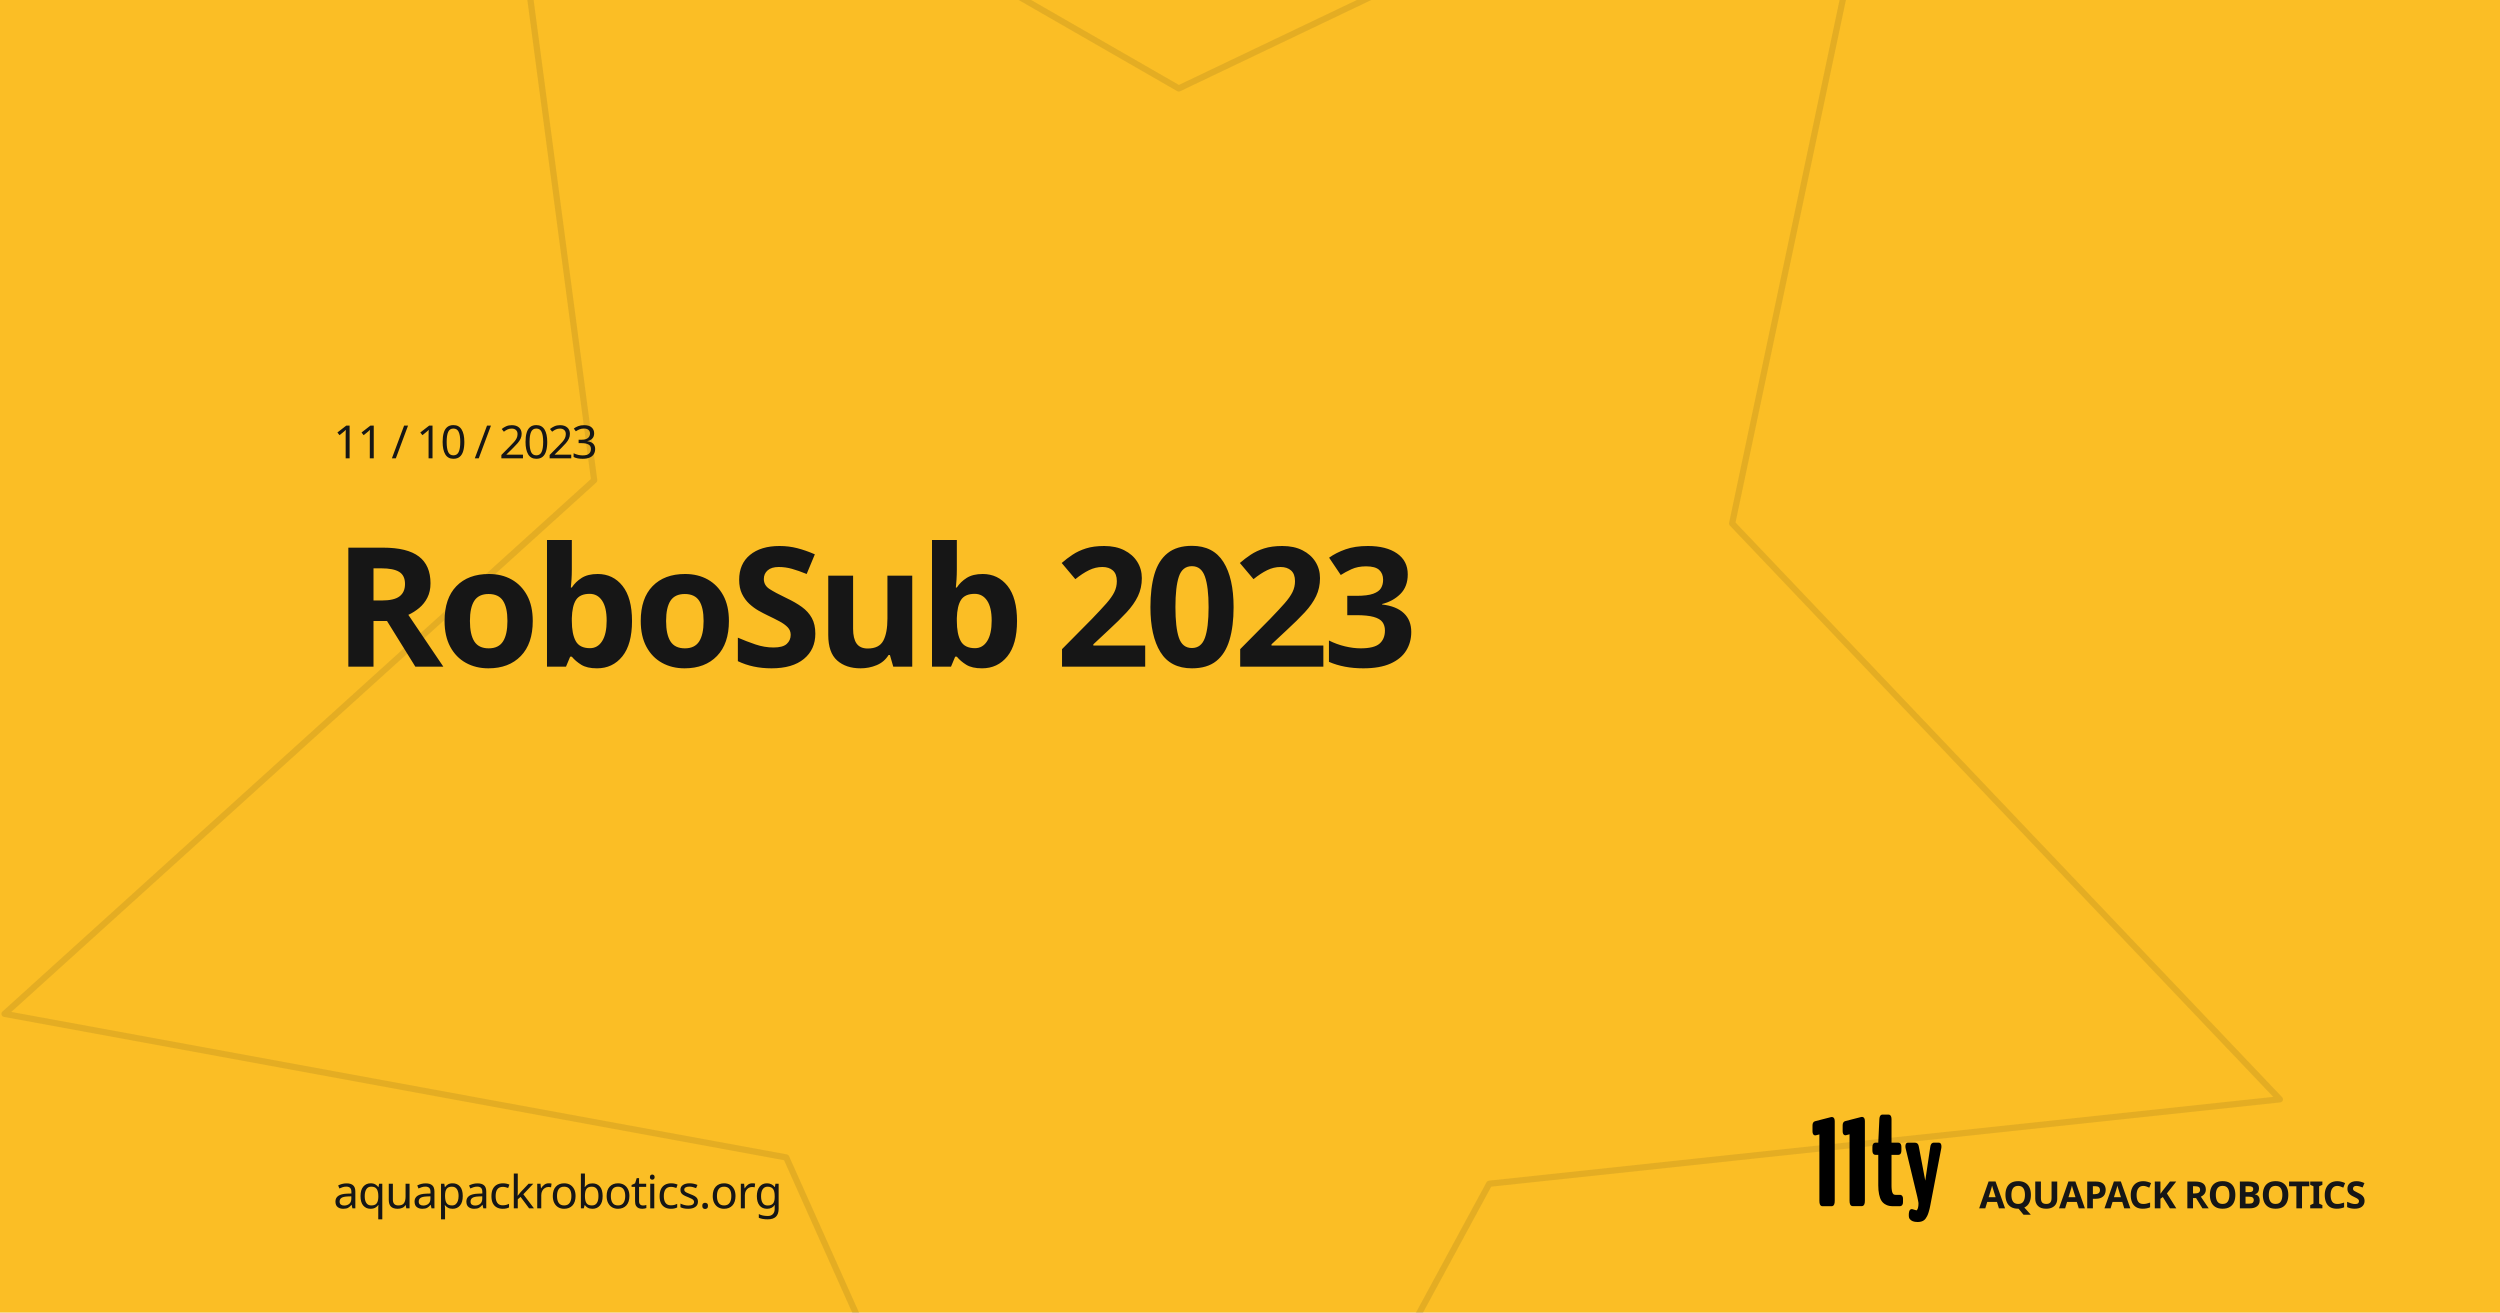
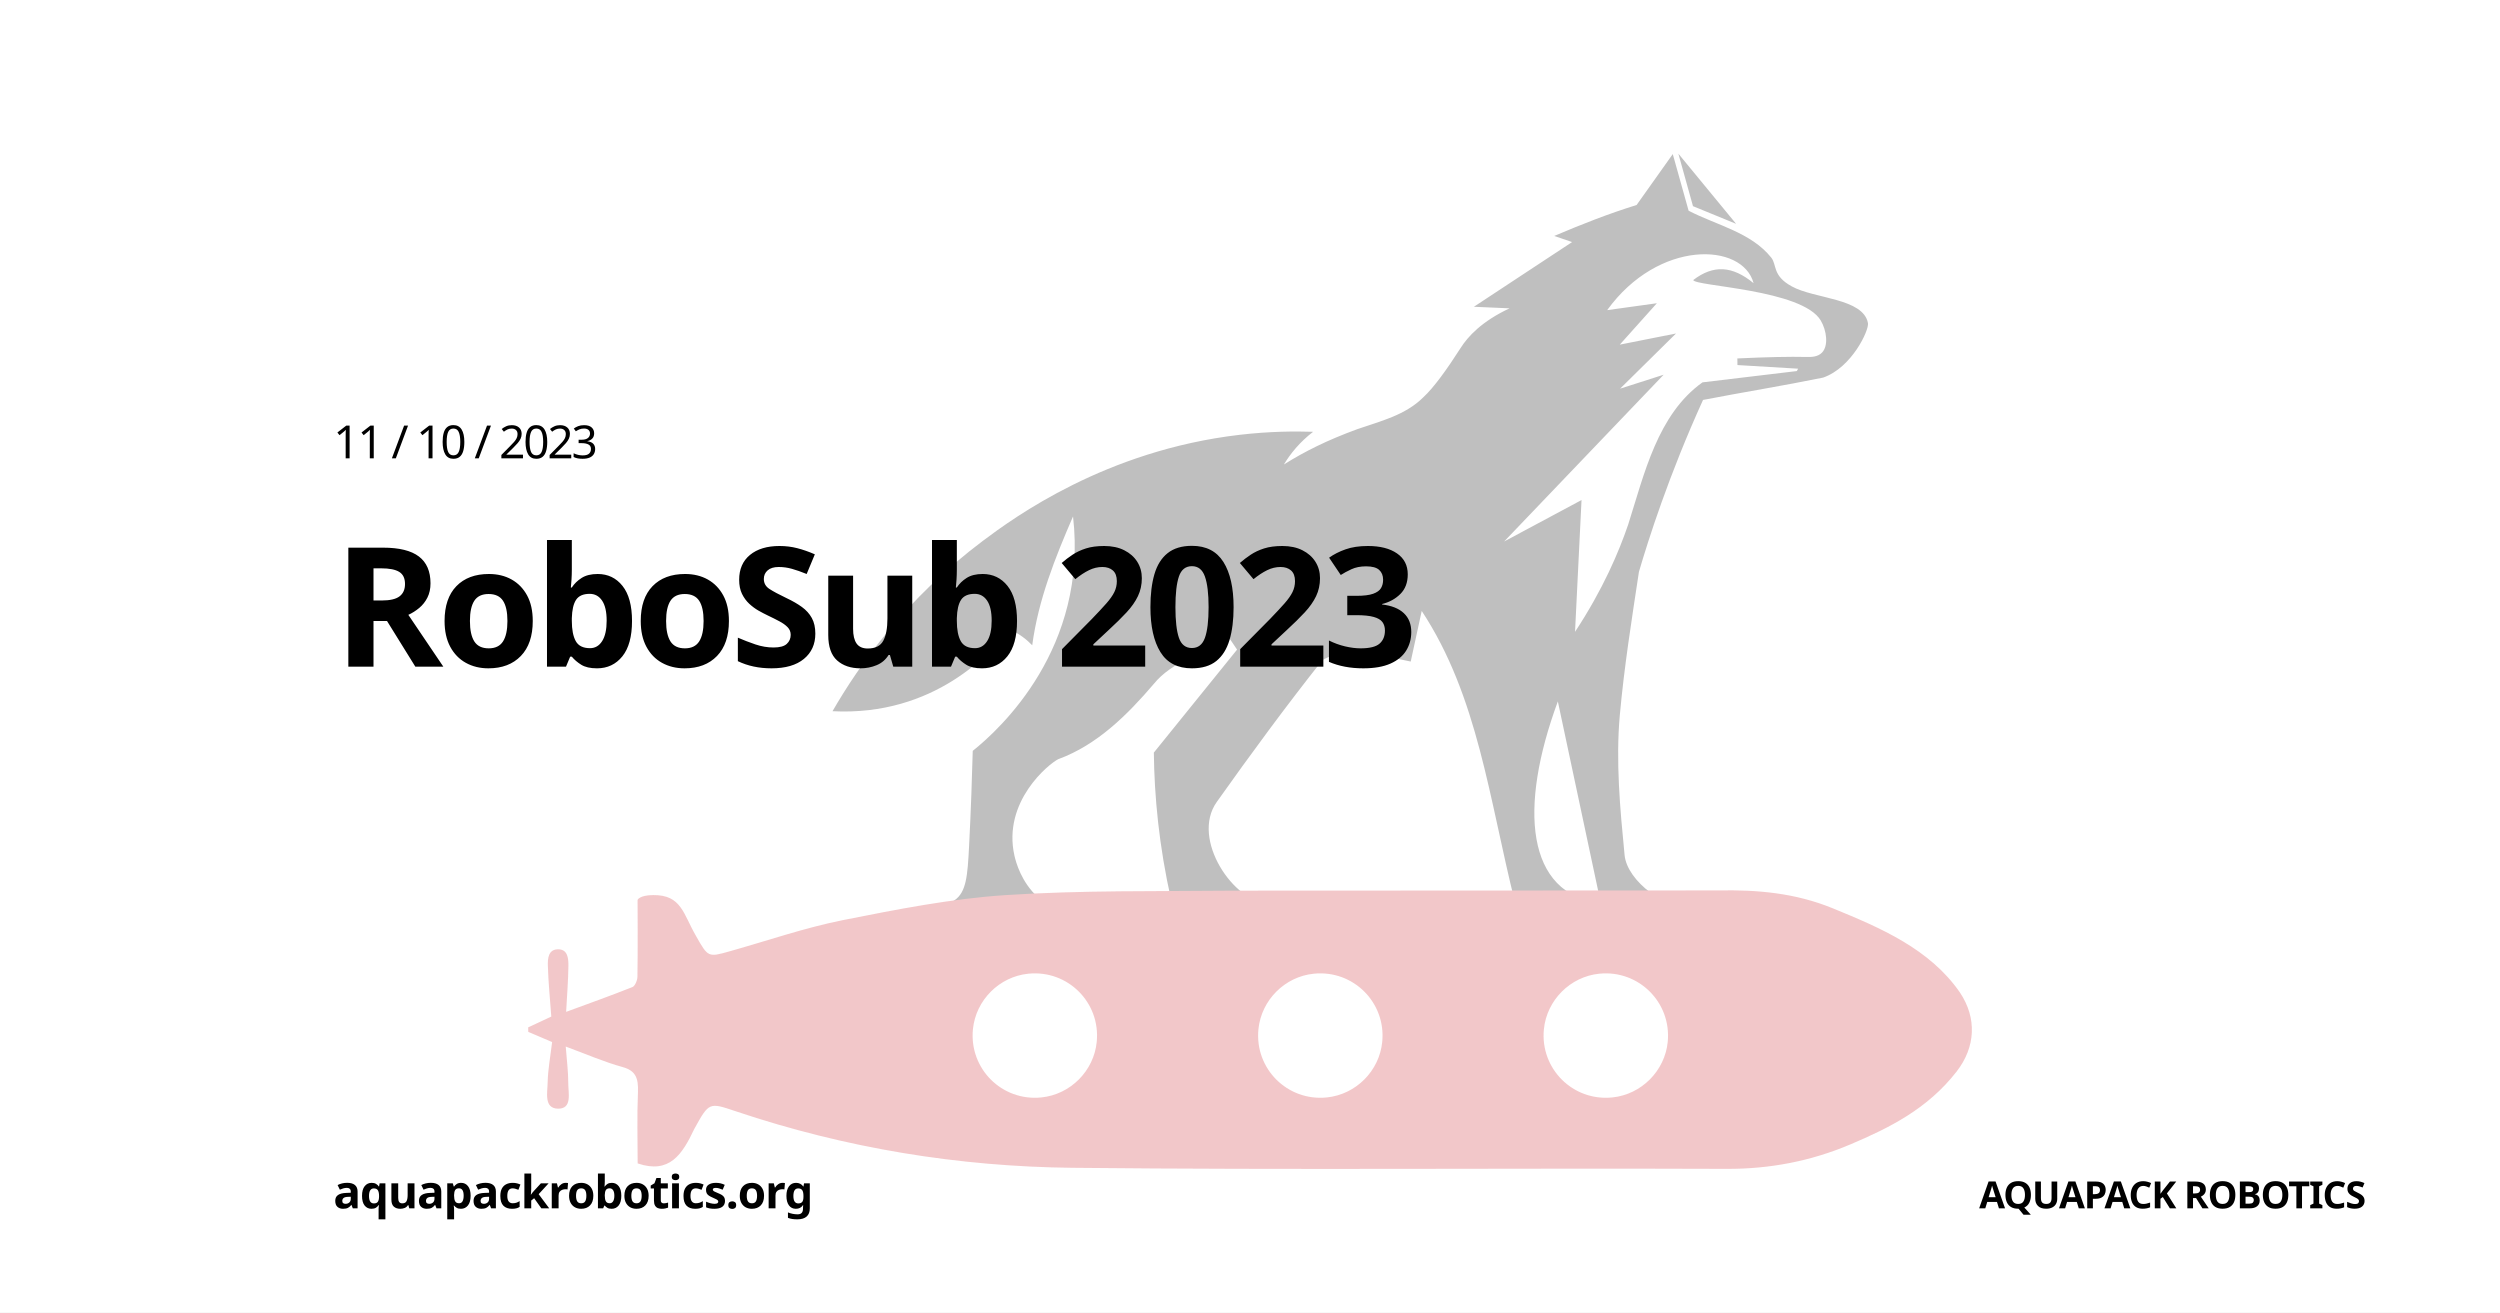
<svg xmlns="http://www.w3.org/2000/svg" width="1200" height="630" viewBox="0 0 1200 630" version="1.1">
-   <rect id="bg" width="100%" height="100%" opacity="1" fill="#FBBE25" />
-   <g width="1096" height="1056" viewBox="0 0 1096 1056" fill="none" transform="translate(0, -150)">
-     <path d="M235.048 2.31L565.808 192.455L910.285 28.026L831.43 401.258L1094.33 677.671L714.848 718.199L533.127 1053.8L377.382 705.568L2.189 636.646L285.207 380.519L235.048 2.31Z" stroke="#161616" stroke-opacity="0.1" stroke-width="3" stroke-linecap="round" stroke-linejoin="round" />
+   <rect id="bg" width="100%" height="100%" opacity="1" fill="#ffffff" />
+   <g height="100%" viewBox="0 0 77.603 71.11" transform="translate(211.985, -40.55), scale(10)" opacity="0.25">
+     <path d="M59.363 11.431c0.234 0.84 0.468 1.68 0.702 2.52 0.691 0.282 1.379 0.565 2.069 0.848-0.925-1.122-1.847-2.246-2.771-3.368zm-0.268 0.019c-0.58 0.817-1.158 1.631-1.737 2.445-1.346 0.418-2.658 0.934-3.954 1.486 0.286 0.096 0.572 0.195 0.858 0.293-1.57 1.035-3.141 2.072-4.714 3.106 0.572 0.025 1.14 0.052 1.712 0.075-1.34 0.628-1.998 1.35-2.354 1.911-0.631 0.987-1.281 1.897-1.789 2.362-0.865 0.859-2.043 1.138-3.16 1.525-1.464 0.536-2.537 1.075-3.528 1.697 0.308-0.514 0.756-1.072 1.402-1.569-0.844-0.028-2.069-0.025-3.526 0.145-6.43 0.75-10.824 3.964-12.326 5.09-3.703 2.78-5.944 5.97-7.217 8.177 4.895 0.253 7.665-2.848 8.483-3.937 0.502 0.22 0.862 0.521 1.103 0.773 0.292-2.182 1.093-4.183 1.959-6.185 0.724 6.297-3.473 10.184-4.814 11.252-0.033 1.252-0.085 2.794-0.175 4.566-0.074 1.434-0.131 2.217-0.702 2.607-0.264 0.179-0.452 0.324-2.148 0.48-2.298 0.432 6.261 0.195 7.631 0.195-0.563-0.171-1.069-0.442-1.479-0.821-0.797-0.733-1.052-1.671-1.126-1.999-0.581-2.59 1.644-4.398 2.1-4.627 1.877-0.688 3.322-2.129 4.596-3.621 0.833-1.034 2.372-1.5 3.596-2.225 0.132 0.196 0.263 0.39 0.395 0.586-1.33 1.648-2.663 3.294-3.995 4.942 0.022 2.081 0.246 4.484 0.835 7.089-0.588 0.303-1.186 0.527-1.774 0.675 1.331 0.123 36.563-0.07 26.879-0.214-1.302-0.003-3.223-1.349-3.345-2.636-0.217-2.224-0.427-4.495-0.229-6.704 0.207-2.305 0.571-4.593 0.918-6.885 0.447-1.527 1.437-4.646 3.077-8.252 1.917-0.371 3.853-0.681 5.763-1.072 1.383-0.479 2.215-2.285 2.154-2.614-0.224-1.204-2.568-1.161-3.656-1.764-0.944-0.515-0.706-1.031-0.987-1.382-0.969-1.212-2.612-1.55-3.966-2.25-0.706-2.514-0.763-2.724-0.762-2.724zm-25.847 36.496h-3.147c0.928 0.282 2.019 0.285 3.147 0zm29.727-30.297c-1.021-0.84-1.928-0.895-2.898-0.152 0.062 0.301 5.237 0.441 6.122 1.945 0.285 0.484 0.377 1.206 0.06 1.537-0.213 0.223-0.553 0.213-0.727 0.21-0.841-0.02-1.915 0.005-3.337 0.071 0.001 0.105 0.003 0.213 0.004 0.318 1.652 0.101 2.911 0.174 2.911 0.174-0.02 0.038-0.04 0.077-0.06 0.114l-4.529 0.542c-2.153 1.535-2.793 4.391-3.565 6.821-0.44 1.292-1.193 3.088-2.553 5.154l0.312-6.326-3.715 1.99 7.656-8.005-2.09 0.669 2.684-2.649-2.699 0.536 1.78-1.988-2.385 0.332c2.461-3.406 6.505-3.256 7.028-1.294zm-15.931 15.731c2.705 4.11 3.23 9.011 4.485 14.019-4.08 0-7.966-0.005-11.85 0.004-1.615 0.003-3.746-3.061-2.472-4.855 1.641-2.313 3.32-4.596 5.075-6.812 1.29-0.731 2.849-0.193 4.234 0.073 0.204-0.932 0.387-1.772 0.528-2.429zm6.534 4.342c0.677 3.178 1.355 6.354 2.065 9.702-3.597-0.462-3.958-4.564-2.065-9.702z" fill="currentColor" />
+     <path d="M56.192 56.732c-1.891 0.193-3.47-1.381-3.284-3.273 0.138-1.397 1.268-2.529 2.666-2.667 1.887-0.187 3.461 1.382 3.279 3.269-0.136 1.397-1.264 2.529-2.66 2.671m-13.704 0c-1.89 0.193-3.47-1.381-3.283-3.273 0.138-1.397 1.267-2.529 2.664-2.667 1.888-0.187 3.462 1.382 3.279 3.269-0.135 1.397-1.262 2.529-2.66 2.671m-13.703 0c-1.891 0.193-3.47-1.381-3.284-3.273 0.138-1.397 1.268-2.529 2.666-2.667 1.887-0.187 3.461 1.382 3.277 3.269-0.135 1.397-1.262 2.529-2.659 2.671m9.252-9.926c-3.656 0.039-7.317-0.025-10.965 0.214-2.615 0.171-5.221 0.686-7.809 1.2-1.835 0.367-3.632 0.991-5.447 1.5-1.025 0.288-1.027 0.289-1.61-0.744-0.61-1.048-0.691-1.97-2.048-1.957-0.663 0.003-0.754 0.229-0.754 0.229s0.015 2.615-0.007 3.69c-0.001 0.174-0.12 0.449-0.237 0.495-1.045 0.416-2.102 0.792-3.185 1.191 0.043-0.799 0.101-1.498 0.109-2.197 0.006-0.397-0.041-0.824-0.522-0.805-0.444 0.017-0.475 0.445-0.464 0.794 0.022 0.798 0.105 1.595 0.164 2.435-0.343 0.161-0.728 0.34-1.109 0.518 0.001 0.102 0.003 0.114 0.004 0.216 0.386 0.165 0.773 0.329 1.145 0.488-0.08 0.681-0.2 1.307-0.214 1.934-0.008 0.485-0.19 1.246 0.489 1.264 0.702 0.015 0.5-0.739 0.5-1.229 0.001-0.551-0.072-1.105-0.121-1.752 0.939 0.346 1.822 0.733 2.733 0.985 0.611 0.17 0.762 0.513 0.733 1.209-0.05 1.165-0.014 2.333-0.014 3.415 1.528 0.52 2.138-0.425 2.718-1.654 0.714-1.293 0.711-1.279 1.987-0.85 5.29 1.778 10.706 2.659 16.186 2.715 10.458 0.109 20.918 0.011 31.379 0.051 2.055 0.008 4.027-0.362 5.947-1.177 1.873-0.794 3.703-1.705 5.093-3.494 0.906-1.166 0.988-2.557 0.159-3.796-1.449-2.097-3.824-3.108-6.107-4.042-1.796-0.735-3.618-0.893-5.484-0.857" fill="#cd2027" />
  </g>
-   <text font-family="'Atkinson Hyperlegible', Ubuntu, sans-serif" font-size="22" font-weight="500" fill="#161616" letter-spacing="-1">
+   <text font-family="'Atkinson Hyperlegible', Ubuntu, sans-serif" font-size="22" font-weight="500" fill="#000000" letter-spacing="-1">
    <tspan x="160" y="220">
      11 / 10 / 2023
    </tspan>
  </text>
-   <text id="text" font-family="'Red Hat Display', Ubuntu, sans-serif" font-size="80" font-weight="900" fill="#161616" letter-spacing="-3">
+   <text id="text" font-family="'Red Hat Display', Ubuntu, sans-serif" font-size="80" font-weight="900" fill="#000000" letter-spacing="-3">
    <tspan x="160" y="320"> RoboSub 2023 </tspan>
  </text>
-   <text font-family="'Atkinson Hyperlegible', Ubuntu, sans-serif" font-size="22" font-weight="500" fill="#161616" letter-spacing="-0.5">
+   <text font-family="'Atkinson Hyperlegible', Ubuntu, sans-serif" font-size="22" font-weight="950" fill="#000000" letter-spacing="-0.5">
    <tspan x="160" y="580">aquapackrobotics.org</tspan>
  </text>
-   <text font-family="'Red Hat Display', Ubuntu, sans-serif" font-size="18" font-weight="950" fill="#161616" letter-spacing="-0.5">
+   <text font-family="'Red Hat Display', Ubuntu, sans-serif" font-size="18" font-weight="950" fill="#000000" letter-spacing="-0.5">
    <tspan x="950" y="580">AQUAPACK ROBOTICS</tspan>
  </text>
-   <g transform="translate(870, 535)" viewBox="0 0 62 52">
-     <path fill="#000" d="M23.77 1.124c.517 0 .93.293 1.15.769.155.333.223.756.228 1.29v38.128c-.002.706-.077 1.257-.24 1.672-.224.578-.652.95-1.235.958h-.021l-4.398-.005c-.594 0-1.022-.38-1.242-.967-.155-.413-.225-.96-.227-1.663V9.466l-1.185.3-.471.119-.138.034-.07.016-.034.008-.012.002h-.014l.007-.007c.002-.003.005-.005 0-.007h-.017c-.498.019-.914-.25-1.141-.706-.162-.327-.232-.745-.235-1.272V5.147c0-.496.08-.91.261-1.248.206-.387.535-.652.95-.759l.025-.007.029-.007 7.602-1.956c.109-.027.228-.041.358-.046h.07ZM36.464.002c.544 0 .979.305 1.216.808.171.362.249.831.251 1.421v11.26h3.27c.513 0 .936.266 1.185.716l.012.022.013.022c.178.35.258.8.26 1.358v1.593c0 .57-.08 1.025-.265 1.38-.242.465-.665.738-1.18.745h-3.3v14.908l.003.114.002.11v.056l.003.138.004.136.005.133.01.133.002.05.005.102.007.099.008.097.007.096.005.049.007.094.005.046.005.046.01.092.009.09.005.043.01.087c.021.18.048.35.077.51l.01.053.007.036.014.07.015.068.007.034.015.065.014.063.007.031.015.06c.02.078.04.153.063.223l.019.058c.092.28.196.489.305.621.203.252.382.402.52.462l.04.017c.162.065.39.102.68.104h2.071c.489 0 .912.193 1.187.575.23.317.331.72.336 1.202v1.76c0 .534-.104.974-.345 1.315-.28.399-.711.607-1.209.611h-.027l-2.93.005c-.812 0-1.52-.058-2.136-.174-.66-.123-1.33-.399-2.019-.817a5.224 5.224 0 0 1-1.762-1.789c-.445-.732-.793-1.721-1.054-2.968-.256-1.214-.385-2.63-.39-4.243V19.327h-1.35c-.51 0-.931-.259-1.18-.704l-.012-.021-.013-.022c-.18-.348-.26-.79-.266-1.342v-1.593c0-.577.08-1.04.264-1.397.242-.471.665-.752 1.182-.759H31.57v-.044l.52-11.209.002-.05c.036-.58.13-1.035.302-1.386.237-.486.645-.79 1.165-.8h2.906v.002Zm24.18 13.48c.484 0 .86.285 1.055.727.13.3.186.675.186 1.144v.08l-.002.055-.003.03-.002.057-.003.03-.005.06-.014.157-.005.04-.007.071-.01.073-.01.074-.007.058-5.127 26.69-.012.066-.027.14-.026.138-.039.203-.026.136-.04.198-.026.13-.026.13-.027.129-.027.128-.026.126-.041.186-.027.123-.026.121-.027.12-.027.12-.026.118-.03.116-.028.113-.03.114-.028.111-.03.111-.028.11-.03.108-.028.106-.03.107-.028.104-.03.104-.028.101-.03.1-.028.098-.03.097-.028.097-.03.094-.028.094-.03.092-.03.092-.015.046-.032.09-.014.043-.015.044-.038.106-.04.106-.014.041-.031.082-.031.08c-.015.036-.03.07-.041.107l-.037.09-.038.09c-.068.16-.136.313-.206.46l-.029.063-.041.082-.041.083c-.445.884-.945 1.53-1.518 1.933-.716.508-1.627.77-2.73.8l-.048.003h-.304c-1.729 0-2.99-.474-3.718-1.477l-.022-.032-.02-.026-.01-.012c-.207-.264-.308-.626-.35-1.132l-.002-.033-.005-.066-.002-.034-.003-.033-.002-.068-.002-.034-.003-.034-.002-.09-.003-.091V47.973l.003-.087.002-.044.003-.043.002-.085.005-.082.005-.082.004-.08.003-.038.007-.078.007-.075c.034-.336.09-.621.167-.86.2-.624.602-1.042 1.206-1.052h.066l.019.002.022.003.029.005.031.005.041.007.039.007.034.007.067.017.092.024.124.034.128.036.171.051.409.121.116.036.104.032.099.029.094.026.09.025.063.016.06.015.075.02.068.016.048.012.044.01.04.01.049.01.031.004.027.005.017.003.014.002H49.977c.007 0 .01 0 .02-.005a.295.295 0 0 0 .084-.063c.111-.104.237-.295.362-.573.16-.353.276-.807.346-1.363l.005-.049.01-.082.01-.084.004-.044.005-.043.007-.087c.025-.288.037-.6.039-.933v-.114l-.002-.032-.005-.048-.008-.055-.007-.063-.005-.034-.012-.075-.012-.082-.02-.114-.02-.126-.025-.137-.027-.148-.036-.193-.039-.208-.05-.264-.066-.328-.063-.31-.077-.38-.082-.396-5.647-23.475-.01-.07-.01-.068-.007-.065-.007-.063-.01-.075-.007-.07-.002-.027-.005-.053-.005-.05-.002-.025-.003-.048-.002-.048v-.155c.002-.416.053-.752.167-1.025.176-.426.53-.71.993-.72h3.505c.467 0 .88.171 1.2.5.294.302.468.759.582 1.397l.007.037.01.062 3.065 16.221 2.393-16.107.005-.031c.087-.646.235-1.125.479-1.456l.014-.02.015-.018c.295-.375.71-.583 1.182-.59h2.432ZM9.298 1.172c.518 0 .93.293 1.15.77.156.333.223.756.228 1.29V41.313c0 .728-.072 1.293-.24 1.719-.224.578-.652.95-1.234.957H4.777c-.595 0-1.023-.38-1.243-.967-.154-.413-.225-.96-.227-1.663V9.519l-.849.216-.67.167-.159.038-.07.017-.053.012-.031.005H1.45l-.029.003c-.52.036-.952-.233-1.187-.704C.073 8.947.002 8.531 0 8.002V5.2c0-.496.08-.91.261-1.248.206-.386.534-.652.95-.759l.024-.007.03-.007 7.607-1.963c.109-.027.227-.041.358-.046h.067v.002Z" />
-   </g>
</svg>
